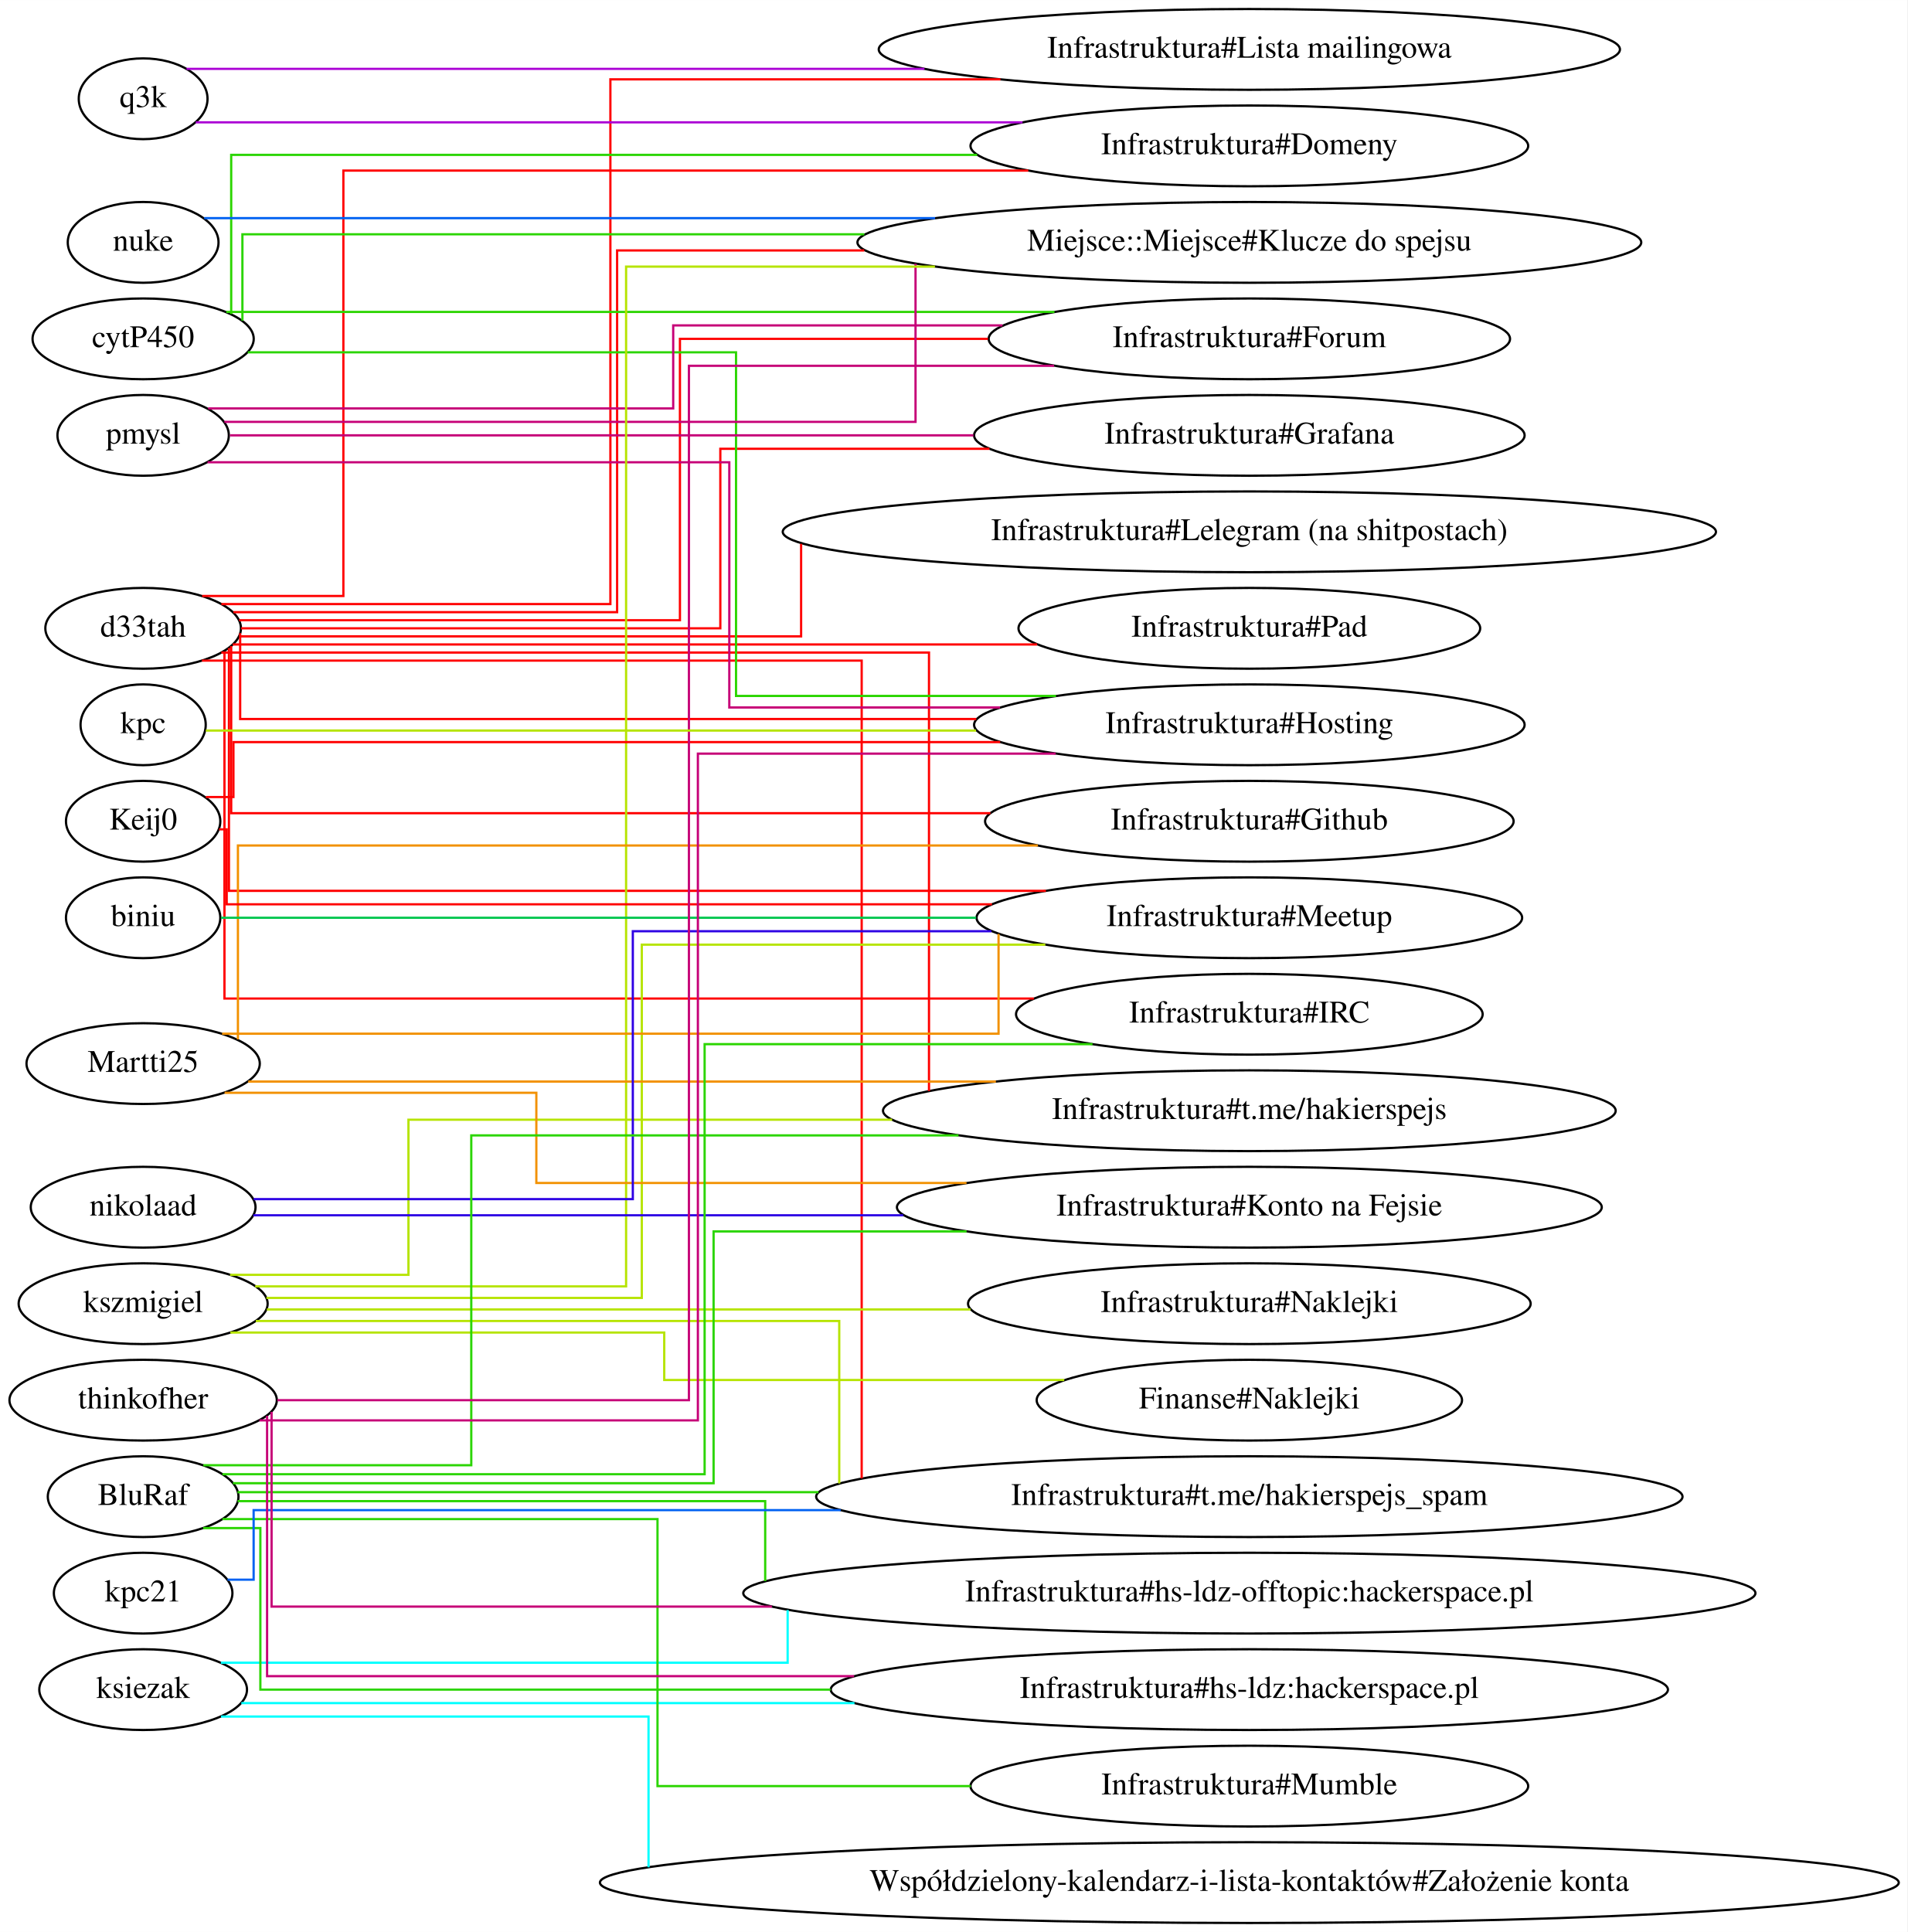
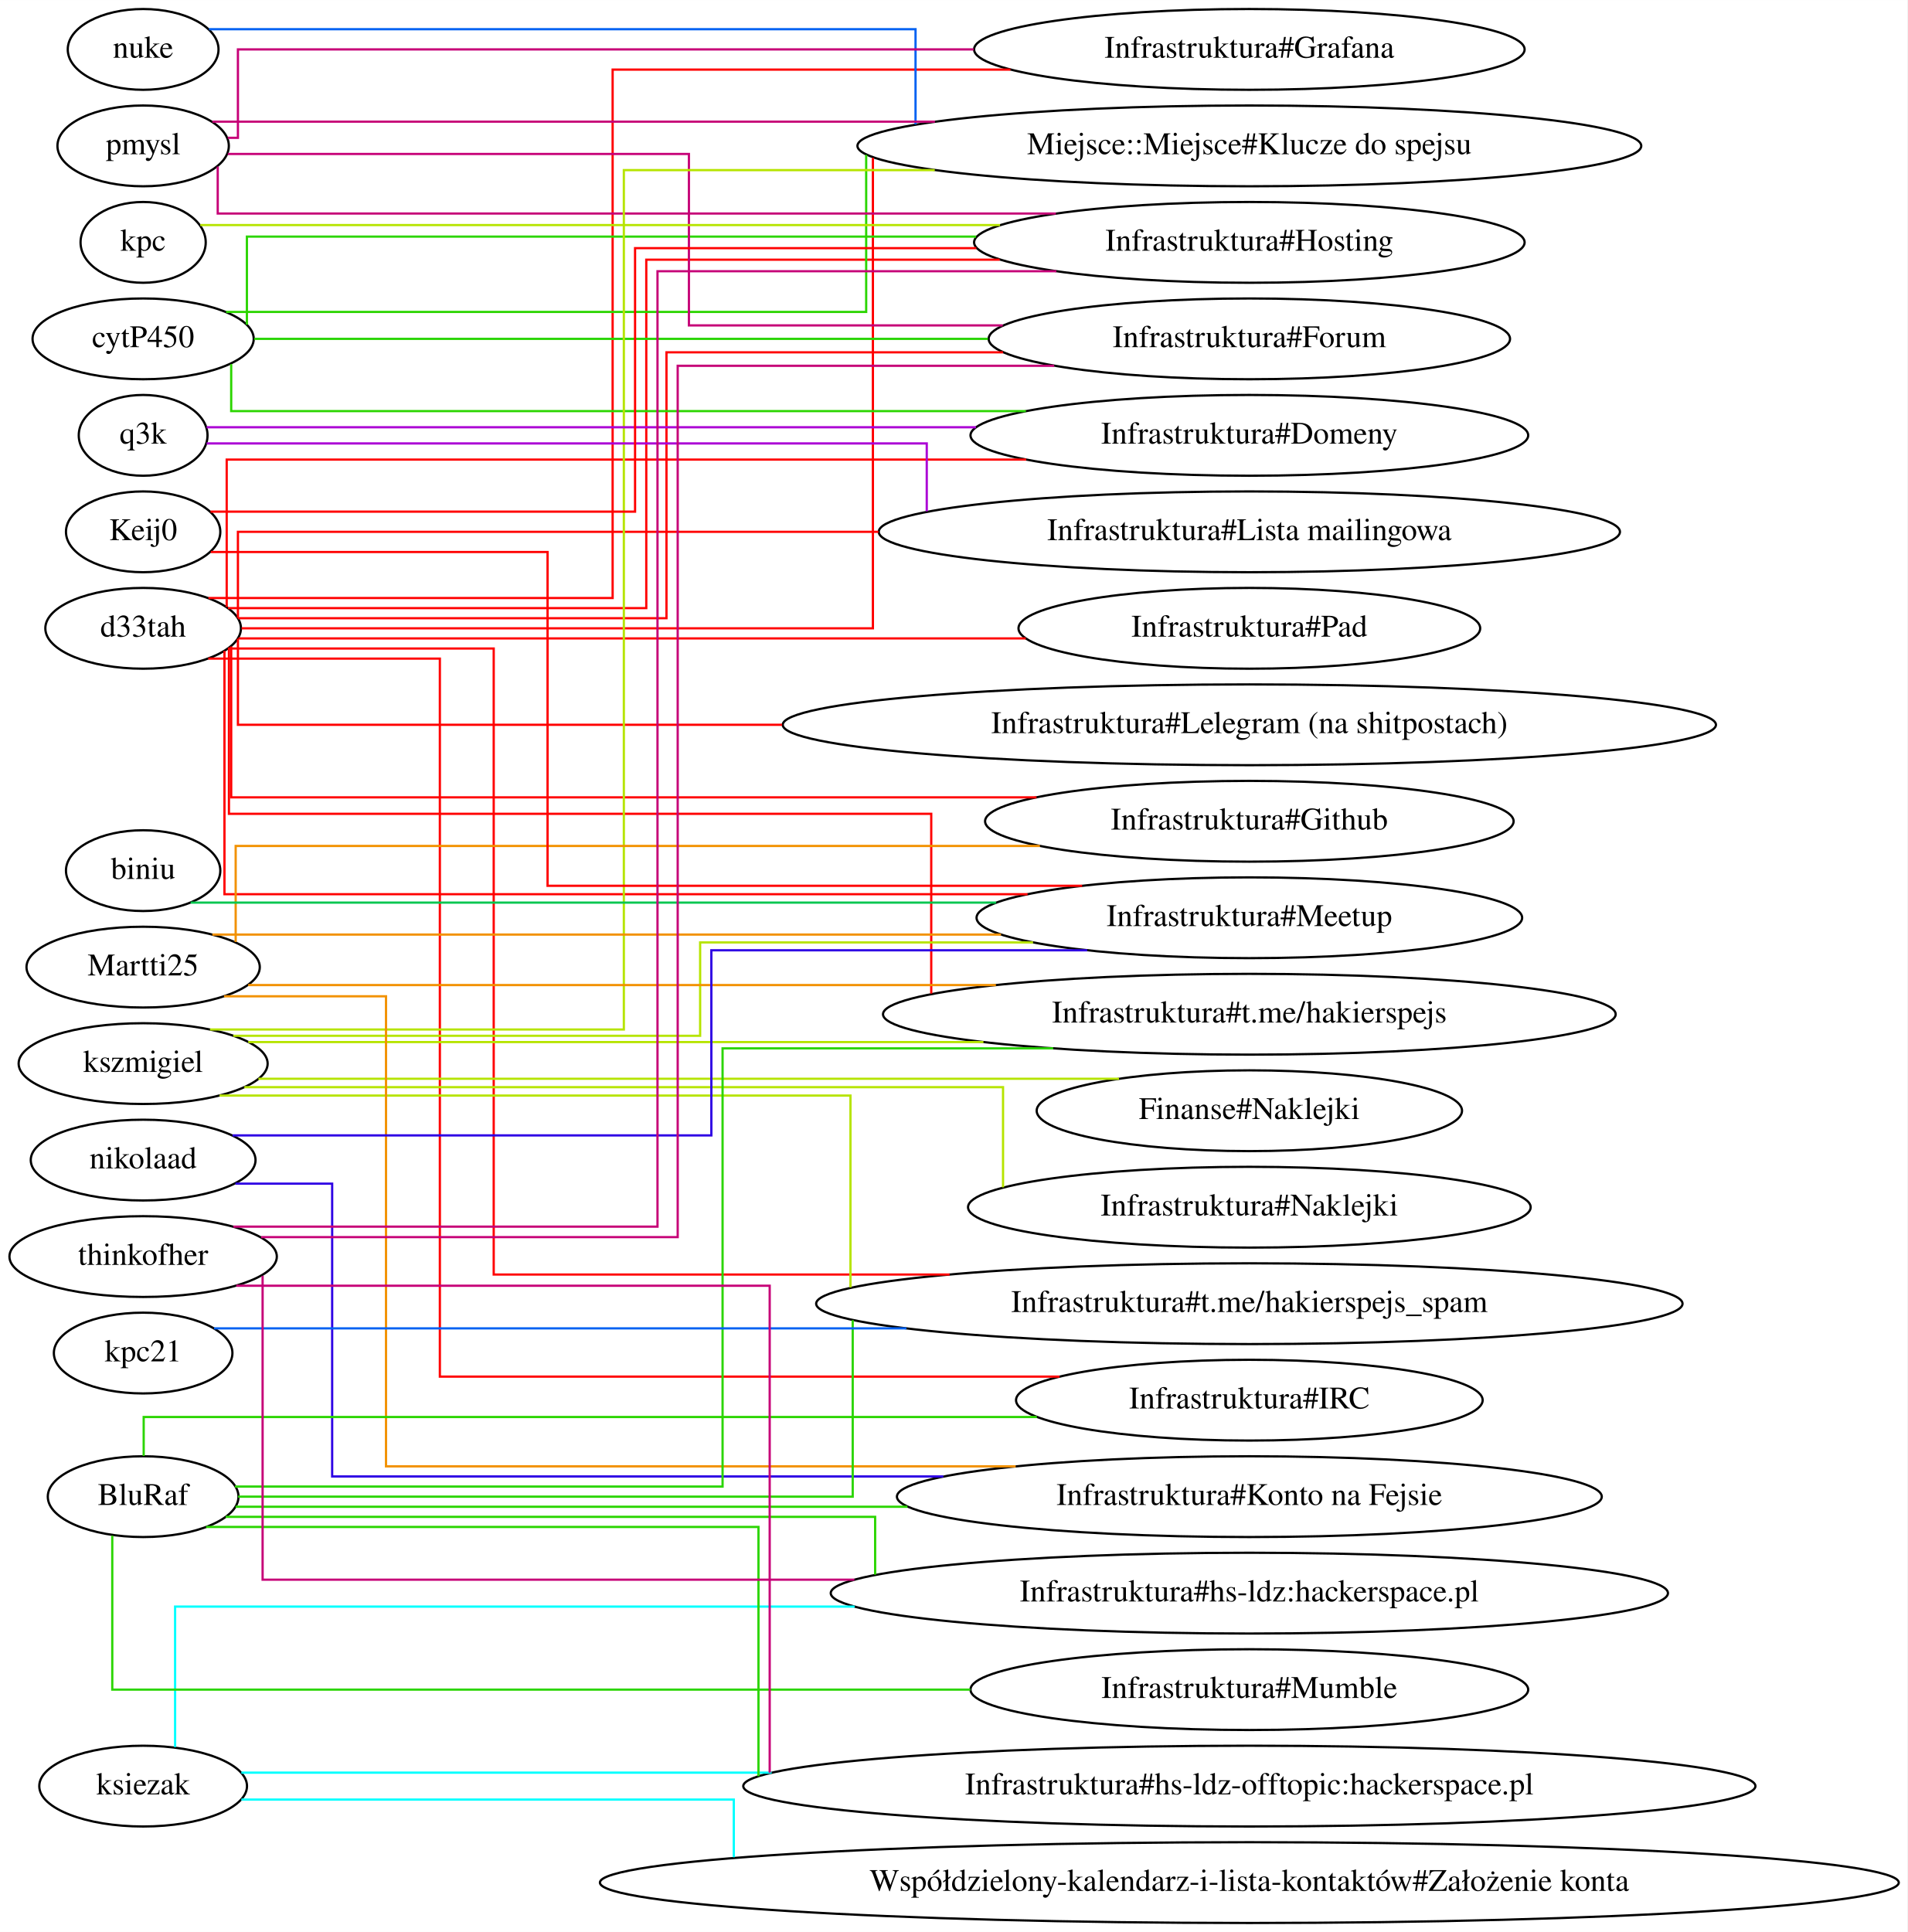
<svg xmlns="http://www.w3.org/2000/svg" width="850pt" height="861pt" viewBox="0.00 0.00 850.04 861.00">
  <g id="graph0" class="graph" transform="scale(1 1) rotate(0) translate(4 857)">
    <polygon fill="#ffffff" stroke="transparent" points="-4,4 -4,-857 846.038,-857 846.038,4 -4,4" />
    <g id="node1" class="node">
      <ellipse fill="none" stroke="#000000" cx="59.795" cy="-577" rx="43.592" ry="18" />
      <text text-anchor="middle" x="59.795" y="-573.3" font-family="Times,serif" font-size="14.00" fill="#000000">d33tah</text>
    </g>
    <g id="node2" class="node">
-       <ellipse fill="none" stroke="#000000" cx="552.814" cy="-835" rx="165.171" ry="18" />
-       <text text-anchor="middle" x="552.814" y="-831.3" font-family="Times,serif" font-size="14.00" fill="#000000">Infrastruktura#Lista mailingowa</text>
-     </g>
-     <g id="edge1" class="edge">
-       <path fill="none" stroke="#ff0000" d="M94.65,-587.8C153.932,-587.8 268.038,-587.8 268.038,-587.8 268.038,-587.8 268.038,-821.667 268.038,-821.667 268.038,-821.667 361.936,-821.667 441.897,-821.667" />
-     </g>
-     <g id="node3" class="node">
-       <ellipse fill="none" stroke="#000000" cx="552.814" cy="-362" rx="163.271" ry="18" />
-       <text text-anchor="middle" x="552.814" y="-358.3" font-family="Times,serif" font-size="14.00" fill="#000000">Infrastruktura#t.me/hakierspejs</text>
-     </g>
-     <g id="edge2" class="edge">
-       <path fill="none" stroke="#ff0000" d="M94.658,-566.2C183.248,-566.2 410.038,-566.2 410.038,-566.2 410.038,-566.2 410.038,-409.859 410.038,-370.774" />
-     </g>
-     <g id="node4" class="node">
-       <ellipse fill="none" stroke="#000000" cx="552.814" cy="-749" rx="174.669" ry="18" />
-       <text text-anchor="middle" x="552.814" y="-745.3" font-family="Times,serif" font-size="14.00" fill="#000000">Miejsce::Miejsce#Klucze do spejsu</text>
-     </g>
-     <g id="edge3" class="edge">
-       <path fill="none" stroke="#ff0000" d="M100.025,-584.2C161.315,-584.2 271.038,-584.2 271.038,-584.2 271.038,-584.2 271.038,-745.4 271.038,-745.4 271.038,-745.4 322.356,-745.4 381.19,-745.4" />
-     </g>
-     <g id="node5" class="node">
      <ellipse fill="none" stroke="#000000" cx="552.814" cy="-706" rx="116.18" ry="18" />
      <text text-anchor="middle" x="552.814" y="-702.3" font-family="Times,serif" font-size="14.00" fill="#000000">Infrastruktura#Forum</text>
    </g>
-     <g id="edge4" class="edge">
-       <path fill="none" stroke="#ff0000" d="M102.567,-580.6C171.381,-580.6 299.038,-580.6 299.038,-580.6 299.038,-580.6 299.038,-706 299.038,-706 299.038,-706 369.611,-706 436.324,-706" />
-     </g>
-     <g id="node6" class="node">
+     <g id="edge1" class="edge">
+       <path fill="none" stroke="#ff0000" d="M102.033,-581.5C169.248,-581.5 293.038,-581.5 293.038,-581.5 293.038,-581.5 293.038,-700 293.038,-700 293.038,-700 372.123,-700 443.022,-700" />
+     </g>
+     <g id="node3" class="node">
+       <ellipse fill="none" stroke="#000000" cx="552.814" cy="-620" rx="165.171" ry="18" />
+       <text text-anchor="middle" x="552.814" y="-616.3" font-family="Times,serif" font-size="14.00" fill="#000000">Infrastruktura#Lista mailingowa</text>
+     </g>
+     <g id="edge2" class="edge">
+       <path fill="none" stroke="#ff0000" d="M102.038,-581.602C102.038,-592.695 102.038,-620 102.038,-620 102.038,-620 258.87,-620 387.521,-620" />
+     </g>
+     <g id="node4" class="node">
      <ellipse fill="none" stroke="#000000" cx="552.814" cy="-448" rx="121.578" ry="18" />
      <text text-anchor="middle" x="552.814" y="-444.3" font-family="Times,serif" font-size="14.00" fill="#000000">Infrastruktura#Meetup</text>
    </g>
+     <g id="edge3" class="edge">
+       <path fill="none" stroke="#ff0000" d="M96.038,-566.897C96.038,-538.24 96.038,-458.5 96.038,-458.5 96.038,-458.5 319.671,-458.5 453.981,-458.5" />
+     </g>
+     <g id="node5" class="node">
+       <ellipse fill="none" stroke="#000000" cx="552.814" cy="-491" rx="117.779" ry="18" />
+       <text text-anchor="middle" x="552.814" y="-487.3" font-family="Times,serif" font-size="14.00" fill="#000000">Infrastruktura#Github</text>
+     </g>
+     <g id="edge4" class="edge">
+       <path fill="none" stroke="#ff0000" d="M99.038,-568.938C99.038,-549.504 99.038,-501.667 99.038,-501.667 99.038,-501.667 324.938,-501.667 457.964,-501.667" />
+     </g>
+     <g id="node6" class="node">
+       <ellipse fill="none" stroke="#000000" cx="552.814" cy="-835" rx="122.678" ry="18" />
+       <text text-anchor="middle" x="552.814" y="-831.3" font-family="Times,serif" font-size="14.00" fill="#000000">Infrastruktura#Grafana</text>
+     </g>
    <g id="edge5" class="edge">
-       <path fill="none" stroke="#ff0000" d="M98.038,-568.206C98.038,-540.996 98.038,-460 98.038,-460 98.038,-460 329.478,-460 462.149,-460" />
+       <path fill="none" stroke="#ff0000" d="M88.889,-590.5C146.383,-590.5 269.038,-590.5 269.038,-590.5 269.038,-590.5 269.038,-826 269.038,-826 269.038,-826 365.816,-826 446.339,-826" />
    </g>
    <g id="node7" class="node">
-       <ellipse fill="none" stroke="#000000" cx="552.814" cy="-405" rx="103.981" ry="18" />
-       <text text-anchor="middle" x="552.814" y="-401.3" font-family="Times,serif" font-size="14.00" fill="#000000">Infrastruktura#IRC</text>
+       <ellipse fill="none" stroke="#000000" cx="552.814" cy="-405" rx="163.271" ry="18" />
+       <text text-anchor="middle" x="552.814" y="-401.3" font-family="Times,serif" font-size="14.00" fill="#000000">Infrastruktura#t.me/hakierspejs</text>
    </g>
    <g id="edge6" class="edge">
-       <path fill="none" stroke="#ff0000" d="M96.038,-566.678C96.038,-530.556 96.038,-412 96.038,-412 96.038,-412 322.803,-412 456.78,-412" />
+       <path fill="none" stroke="#ff0000" d="M98.038,-568.153C98.038,-546.827 98.038,-494.333 98.038,-494.333 98.038,-494.333 411.038,-494.333 411.038,-494.333 411.038,-494.333 411.038,-437.048 411.038,-414.224" />
    </g>
    <g id="node8" class="node">
-       <ellipse fill="none" stroke="#000000" cx="552.814" cy="-620" rx="207.963" ry="18" />
-       <text text-anchor="middle" x="552.814" y="-616.3" font-family="Times,serif" font-size="14.00" fill="#000000">Infrastruktura#Lelegram (na shitpostach)</text>
+       <ellipse fill="none" stroke="#000000" cx="552.814" cy="-749" rx="122.678" ry="18" />
+       <text text-anchor="middle" x="552.814" y="-745.3" font-family="Times,serif" font-size="14.00" fill="#000000">Infrastruktura#Hosting</text>
    </g>
    <g id="edge7" class="edge">
-       <path fill="none" stroke="#ff0000" d="M102.749,-573.4C184.2,-573.4 353.038,-573.4 353.038,-573.4 353.038,-573.4 353.038,-602.414 353.038,-614.654" />
+       <path fill="none" stroke="#ff0000" d="M97.581,-586C161.489,-586 284.038,-586 284.038,-586 284.038,-586 284.038,-741.286 284.038,-741.286 284.038,-741.286 367.61,-741.286 441.552,-741.286" />
    </g>
    <g id="node9" class="node">
+       <ellipse fill="none" stroke="#000000" cx="552.814" cy="-233" rx="103.981" ry="18" />
+       <text text-anchor="middle" x="552.814" y="-229.3" font-family="Times,serif" font-size="14.00" fill="#000000">Infrastruktura#IRC</text>
+     </g>
+     <g id="edge8" class="edge">
+       <path fill="none" stroke="#ff0000" d="M88.816,-563.5C127.744,-563.5 192.038,-563.5 192.038,-563.5 192.038,-563.5 192.038,-243.5 192.038,-243.5 192.038,-243.5 361.593,-243.5 468.228,-243.5" />
+     </g>
+     <g id="node10" class="node">
+       <ellipse fill="none" stroke="#000000" cx="552.814" cy="-792" rx="174.669" ry="18" />
+       <text text-anchor="middle" x="552.814" y="-788.3" font-family="Times,serif" font-size="14.00" fill="#000000">Miejsce::Miejsce#Klucze do spejsu</text>
+     </g>
+     <g id="edge9" class="edge">
+       <path fill="none" stroke="#ff0000" d="M103.659,-577C192.436,-577 385.038,-577 385.038,-577 385.038,-577 385.038,-753.577 385.038,-786.685" />
+     </g>
+     <g id="node11" class="node">
+       <ellipse fill="none" stroke="#000000" cx="552.814" cy="-276" rx="193.066" ry="18" />
+       <text text-anchor="middle" x="552.814" y="-272.3" font-family="Times,serif" font-size="14.00" fill="#000000">Infrastruktura#t.me/hakierspejs_spam</text>
+     </g>
+     <g id="edge10" class="edge">
+       <path fill="none" stroke="#ff0000" d="M97.617,-568C143.857,-568 216.038,-568 216.038,-568 216.038,-568 216.038,-289 216.038,-289 216.038,-289 325.202,-289 419.227,-289" />
+     </g>
+     <g id="node12" class="node">
      <ellipse fill="none" stroke="#000000" cx="552.814" cy="-577" rx="102.882" ry="18" />
      <text text-anchor="middle" x="552.814" y="-573.3" font-family="Times,serif" font-size="14.00" fill="#000000">Infrastruktura#Pad</text>
    </g>
-     <g id="edge8" class="edge">
-       <path fill="none" stroke="#ff0000" d="M99.723,-569.8C177.206,-569.8 349.847,-569.8 458.24,-569.8" />
-     </g>
-     <g id="node10" class="node">
-       <ellipse fill="none" stroke="#000000" cx="552.814" cy="-663" rx="122.678" ry="18" />
-       <text text-anchor="middle" x="552.814" y="-659.3" font-family="Times,serif" font-size="14.00" fill="#000000">Infrastruktura#Grafana</text>
-     </g>
-     <g id="edge9" class="edge">
-       <path fill="none" stroke="#ff0000" d="M103.433,-577C176.825,-577 317.038,-577 317.038,-577 317.038,-577 317.038,-657 317.038,-657 317.038,-657 377.372,-657 436.998,-657" />
-     </g>
-     <g id="node11" class="node">
-       <ellipse fill="none" stroke="#000000" cx="552.814" cy="-190" rx="193.066" ry="18" />
-       <text text-anchor="middle" x="552.814" y="-186.3" font-family="Times,serif" font-size="14.00" fill="#000000">Infrastruktura#t.me/hakierspejs_spam</text>
-     </g>
-     <g id="edge10" class="edge">
-       <path fill="none" stroke="#ff0000" d="M86.002,-562.6C162.485,-562.6 380.038,-562.6 380.038,-562.6 380.038,-562.6 380.038,-252.618 380.038,-198.129" />
-     </g>
-     <g id="node12" class="node">
-       <ellipse fill="none" stroke="#000000" cx="552.814" cy="-491" rx="117.779" ry="18" />
-       <text text-anchor="middle" x="552.814" y="-487.3" font-family="Times,serif" font-size="14.00" fill="#000000">Infrastruktura#Github</text>
-     </g>
    <g id="edge11" class="edge">
-       <path fill="none" stroke="#ff0000" d="M99.038,-569.099C99.038,-548.475 99.038,-494.6 99.038,-494.6 99.038,-494.6 302.987,-494.6 437.427,-494.6" />
+       <path fill="none" stroke="#ff0000" d="M102.256,-572.5C179.685,-572.5 345.726,-572.5 453.174,-572.5" />
    </g>
    <g id="node13" class="node">
-       <ellipse fill="none" stroke="#000000" cx="552.814" cy="-792" rx="124.278" ry="18" />
-       <text text-anchor="middle" x="552.814" y="-788.3" font-family="Times,serif" font-size="14.00" fill="#000000">Infrastruktura#Domeny</text>
+       <ellipse fill="none" stroke="#000000" cx="552.814" cy="-534" rx="207.963" ry="18" />
+       <text text-anchor="middle" x="552.814" y="-530.3" font-family="Times,serif" font-size="14.00" fill="#000000">Infrastruktura#Lelegram (na shitpostach)</text>
    </g>
    <g id="edge12" class="edge">
-       <path fill="none" stroke="#ff0000" d="M86.088,-591.4C112.412,-591.4 149.038,-591.4 149.038,-591.4 149.038,-591.4 149.038,-781 149.038,-781 149.038,-781 334.769,-781 454.297,-781" />
+       <path fill="none" stroke="#ff0000" d="M102.038,-572.398C102.038,-561.305 102.038,-534 102.038,-534 102.038,-534 226.468,-534 344.579,-534" />
    </g>
    <g id="node14" class="node">
-       <ellipse fill="none" stroke="#000000" cx="552.814" cy="-534" rx="122.678" ry="18" />
-       <text text-anchor="middle" x="552.814" y="-530.3" font-family="Times,serif" font-size="14.00" fill="#000000">Infrastruktura#Hosting</text>
+       <ellipse fill="none" stroke="#000000" cx="552.814" cy="-663" rx="124.278" ry="18" />
+       <text text-anchor="middle" x="552.814" y="-659.3" font-family="Times,serif" font-size="14.00" fill="#000000">Infrastruktura#Domeny</text>
    </g>
    <g id="edge13" class="edge">
-       <path fill="none" stroke="#ff0000" d="M103.038,-574.826C103.038,-566.429 103.038,-536.571 103.038,-536.571 103.038,-536.571 297.895,-536.571 431.098,-536.571" />
+       <path fill="none" stroke="#ff0000" d="M97.038,-586.524C97.038,-606.759 97.038,-652.2 97.038,-652.2 97.038,-652.2 319.248,-652.2 453.355,-652.2" />
    </g>
    <g id="node15" class="node">
      <ellipse fill="none" stroke="#000000" cx="59.795" cy="-706" rx="49.291" ry="18" />
      <text text-anchor="middle" x="59.795" y="-702.3" font-family="Times,serif" font-size="14.00" fill="#000000">cytP450</text>
    </g>
+     <g id="edge14" class="edge">
+       <path fill="none" stroke="#2bd500" d="M109.325,-706C185.205,-706 332.344,-706 436.291,-706" />
+     </g>
+     <g id="edge17" class="edge">
+       <path fill="none" stroke="#2bd500" d="M106.038,-712.337C106.038,-724.858 106.038,-751.571 106.038,-751.571 106.038,-751.571 298.735,-751.571 431.026,-751.571" />
+     </g>
+     <g id="edge16" class="edge">
+       <path fill="none" stroke="#2bd500" d="M96.76,-718C181.403,-718 382.038,-718 382.038,-718 382.038,-718 382.038,-772.651 382.038,-788.021" />
+     </g>
    <g id="edge15" class="edge">
-       <path fill="none" stroke="#2bd500" d="M104.038,-714.117C104.038,-727.468 104.038,-752.6 104.038,-752.6 104.038,-752.6 254.539,-752.6 381.23,-752.6" />
-     </g>
-     <g id="edge14" class="edge">
-       <path fill="none" stroke="#2bd500" d="M96.851,-718C174.67,-718 356.895,-718 465.955,-718" />
-     </g>
-     <g id="edge16" class="edge">
-       <path fill="none" stroke="#2bd500" d="M99.038,-717.059C99.038,-739.441 99.038,-788 99.038,-788 99.038,-788 297.089,-788 431.508,-788" />
-     </g>
-     <g id="edge17" class="edge">
-       <path fill="none" stroke="#2bd500" d="M106.428,-700C182.287,-700 324.038,-700 324.038,-700 324.038,-700 324.038,-546.857 324.038,-546.857 324.038,-546.857 401.798,-546.857 466.649,-546.857" />
+       <path fill="none" stroke="#2bd500" d="M99.038,-694.738C99.038,-685.452 99.038,-673.8 99.038,-673.8 99.038,-673.8 319.654,-673.8 453.231,-673.8" />
    </g>
    <g id="node16" class="node">
-       <ellipse fill="none" stroke="#000000" cx="59.795" cy="-749" rx="33.595" ry="18" />
-       <text text-anchor="middle" x="59.795" y="-745.3" font-family="Times,serif" font-size="14.00" fill="#000000">nuke</text>
+       <ellipse fill="none" stroke="#000000" cx="59.795" cy="-835" rx="33.595" ry="18" />
+       <text text-anchor="middle" x="59.795" y="-831.3" font-family="Times,serif" font-size="14.00" fill="#000000">nuke</text>
    </g>
    <g id="edge18" class="edge">
-       <path fill="none" stroke="#0061f2" d="M87.004,-759.8C147.968,-759.8 299.076,-759.8 412.776,-759.8" />
+       <path fill="none" stroke="#0061f2" d="M89.145,-844C172.392,-844 404.038,-844 404.038,-844 404.038,-844 404.038,-816.55 404.038,-801.538" />
    </g>
    <g id="node17" class="node">
-       <ellipse fill="none" stroke="#000000" cx="59.795" cy="-663" rx="38.194" ry="18" />
-       <text text-anchor="middle" x="59.795" y="-659.3" font-family="Times,serif" font-size="14.00" fill="#000000">pmysl</text>
+       <ellipse fill="none" stroke="#000000" cx="59.795" cy="-792" rx="38.194" ry="18" />
+       <text text-anchor="middle" x="59.795" y="-788.3" font-family="Times,serif" font-size="14.00" fill="#000000">pmysl</text>
+     </g>
+     <g id="edge19" class="edge">
+       <path fill="none" stroke="#c60077" d="M97.535,-788.4C165.857,-788.4 303.038,-788.4 303.038,-788.4 303.038,-788.4 303.038,-712 303.038,-712 303.038,-712 375.883,-712 442.895,-712" />
+     </g>
+     <g id="edge20" class="edge">
+       <path fill="none" stroke="#c60077" d="M97.517,-795.6C100.295,-795.6 102.038,-795.6 102.038,-795.6 102.038,-795.6 102.038,-835 102.038,-835 102.038,-835 296.46,-835 429.935,-835" />
+     </g>
+     <g id="edge22" class="edge">
+       <path fill="none" stroke="#c60077" d="M93.038,-782.792C93.038,-773.928 93.038,-761.857 93.038,-761.857 93.038,-761.857 333.472,-761.857 466.603,-761.857" />
    </g>
    <g id="edge21" class="edge">
-       <path fill="none" stroke="#c60077" d="M95.984,-669C184.367,-669 404.038,-669 404.038,-669 404.038,-669 404.038,-718.318 404.038,-739.509" />
-     </g>
-     <g id="edge19" class="edge">
-       <path fill="none" stroke="#c60077" d="M88.763,-675C151.847,-675 296.038,-675 296.038,-675 296.038,-675 296.038,-712 296.038,-712 296.038,-712 373.107,-712 442.8,-712" />
-     </g>
-     <g id="edge20" class="edge">
-       <path fill="none" stroke="#c60077" d="M98.481,-663C168.965,-663 321.052,-663 429.845,-663" />
-     </g>
-     <g id="edge22" class="edge">
-       <path fill="none" stroke="#c60077" d="M88.5,-651C156.363,-651 321.038,-651 321.038,-651 321.038,-651 321.038,-541.714 321.038,-541.714 321.038,-541.714 382.194,-541.714 441.678,-541.714" />
+       <path fill="none" stroke="#c60077" d="M90.635,-802.8C153.772,-802.8 301.192,-802.8 412.686,-802.8" />
    </g>
    <g id="node18" class="node">
-       <ellipse fill="none" stroke="#000000" cx="59.795" cy="-276" rx="55.491" ry="18" />
-       <text text-anchor="middle" x="59.795" y="-272.3" font-family="Times,serif" font-size="14.00" fill="#000000">kszmigiel</text>
+       <ellipse fill="none" stroke="#000000" cx="59.795" cy="-383" rx="55.491" ry="18" />
+       <text text-anchor="middle" x="59.795" y="-379.3" font-family="Times,serif" font-size="14.00" fill="#000000">kszmigiel</text>
+     </g>
+     <g id="edge24" class="edge">
+       <path fill="none" stroke="#b6e400" d="M99.955,-395.4C170.213,-395.4 308.038,-395.4 308.038,-395.4 308.038,-395.4 308.038,-437 308.038,-437 308.038,-437 387.926,-437 456.423,-437" />
+     </g>
+     <g id="edge26" class="edge">
+       <path fill="none" stroke="#b6e400" d="M106.621,-392.6C181.194,-392.6 329.226,-392.6 434.308,-392.6" />
    </g>
    <g id="edge28" class="edge">
-       <path fill="none" stroke="#b6e400" d="M98.512,-288.857C132.997,-288.857 178.038,-288.857 178.038,-288.857 178.038,-288.857 178.038,-358 178.038,-358 178.038,-358 291.529,-358 393.603,-358" />
+       <path fill="none" stroke="#b6e400" d="M89.584,-398.2C148.452,-398.2 274.038,-398.2 274.038,-398.2 274.038,-398.2 274.038,-781.2 274.038,-781.2 274.038,-781.2 343.189,-781.2 412.609,-781.2" />
    </g>
    <g id="edge27" class="edge">
-       <path fill="none" stroke="#b6e400" d="M109.717,-283.714C173.302,-283.714 275.038,-283.714 275.038,-283.714 275.038,-283.714 275.038,-738.2 275.038,-738.2 275.038,-738.2 343.671,-738.2 412.705,-738.2" />
-     </g>
-     <g id="edge24" class="edge">
-       <path fill="none" stroke="#b6e400" d="M114.731,-278.571C180.544,-278.571 282.038,-278.571 282.038,-278.571 282.038,-278.571 282.038,-436 282.038,-436 282.038,-436 383.233,-436 461.896,-436" />
-     </g>
-     <g id="edge26" class="edge">
-       <path fill="none" stroke="#b6e400" d="M109.986,-268.286C197.791,-268.286 370.038,-268.286 370.038,-268.286 370.038,-268.286 370.038,-214.09 370.038,-195.884" />
+       <path fill="none" stroke="#b6e400" d="M93.831,-368.75C175.346,-368.75 375.038,-368.75 375.038,-368.75 375.038,-368.75 375.038,-305.143 375.038,-283.278" />
    </g>
    <g id="node19" class="node">
-       <ellipse fill="none" stroke="#000000" cx="552.814" cy="-276" rx="125.378" ry="18" />
-       <text text-anchor="middle" x="552.814" y="-272.3" font-family="Times,serif" font-size="14.00" fill="#000000">Infrastruktura#Naklejki</text>
+       <ellipse fill="none" stroke="#000000" cx="552.814" cy="-362" rx="94.783" ry="18" />
+       <text text-anchor="middle" x="552.814" y="-358.3" font-family="Times,serif" font-size="14.00" fill="#000000">Finanse#Naklejki</text>
    </g>
    <g id="edge23" class="edge">
-       <path fill="none" stroke="#b6e400" d="M114.915,-273.429C190.297,-273.429 327.681,-273.429 428.529,-273.429" />
+       <path fill="none" stroke="#b6e400" d="M111.161,-376.25C203.647,-376.25 397.577,-376.25 494.737,-376.25" />
    </g>
    <g id="node20" class="node">
-       <ellipse fill="none" stroke="#000000" cx="552.814" cy="-233" rx="94.783" ry="18" />
-       <text text-anchor="middle" x="552.814" y="-229.3" font-family="Times,serif" font-size="14.00" fill="#000000">Finanse#Naklejki</text>
+       <ellipse fill="none" stroke="#000000" cx="552.814" cy="-319" rx="125.378" ry="18" />
+       <text text-anchor="middle" x="552.814" y="-315.3" font-family="Times,serif" font-size="14.00" fill="#000000">Infrastruktura#Naklejki</text>
    </g>
    <g id="edge25" class="edge">
-       <path fill="none" stroke="#b6e400" d="M98.667,-263.143C164.781,-263.143 292.038,-263.143 292.038,-263.143 292.038,-263.143 292.038,-242 292.038,-242 292.038,-242 393.904,-242 470.303,-242" />
+       <path fill="none" stroke="#b6e400" d="M104.885,-372.5C206.192,-372.5 443.038,-372.5 443.038,-372.5 443.038,-372.5 443.038,-343.03 443.038,-327.834" />
    </g>
    <g id="node21" class="node">
-       <ellipse fill="none" stroke="#000000" cx="59.795" cy="-104" rx="46.292" ry="18" />
-       <text text-anchor="middle" x="59.795" y="-100.3" font-family="Times,serif" font-size="14.00" fill="#000000">ksiezak</text>
+       <ellipse fill="none" stroke="#000000" cx="59.795" cy="-61" rx="46.292" ry="18" />
+       <text text-anchor="middle" x="59.795" y="-57.3" font-family="Times,serif" font-size="14.00" fill="#000000">ksiezak</text>
    </g>
    <g id="node22" class="node">
+       <ellipse fill="none" stroke="#000000" cx="552.814" cy="-61" rx="225.56" ry="18" />
+       <text text-anchor="middle" x="552.814" y="-57.3" font-family="Times,serif" font-size="14.00" fill="#000000">Infrastruktura#hs-ldz-offtopic:hackerspace.pl</text>
+     </g>
+     <g id="edge29" class="edge">
+       <path fill="none" stroke="#00ffff" d="M103.547,-67C157.043,-67 251.414,-67 339.9,-67" />
+     </g>
+     <g id="node23" class="node">
      <ellipse fill="none" stroke="#000000" cx="552.814" cy="-18" rx="289.449" ry="18" />
      <text text-anchor="middle" x="552.814" y="-14.3" font-family="Times,serif" font-size="14.00" fill="#000000">Współdzielony-kalendarz-i-lista-kontaktów#Założenie konta</text>
    </g>
-     <g id="edge29" class="edge">
-       <path fill="none" stroke="#00ffff" d="M94.495,-92C157.678,-92 285.038,-92 285.038,-92 285.038,-92 285.038,-43.148 285.038,-24.829" />
-     </g>
-     <g id="node23" class="node">
-       <ellipse fill="none" stroke="#000000" cx="552.814" cy="-147" rx="225.56" ry="18" />
-       <text text-anchor="middle" x="552.814" y="-143.3" font-family="Times,serif" font-size="14.00" fill="#000000">Infrastruktura#hs-ldz-offtopic:hackerspace.pl</text>
-     </g>
    <g id="edge30" class="edge">
-       <path fill="none" stroke="#00ffff" d="M94.443,-116C170.841,-116 347.038,-116 347.038,-116 347.038,-116 347.038,-130.321 347.038,-139.496" />
+       <path fill="none" stroke="#00ffff" d="M103.559,-55C178.414,-55 323.038,-55 323.038,-55 323.038,-55 323.038,-40.183 323.038,-29.302" />
    </g>
    <g id="node24" class="node">
-       <ellipse fill="none" stroke="#000000" cx="552.814" cy="-104" rx="186.567" ry="18" />
-       <text text-anchor="middle" x="552.814" y="-100.3" font-family="Times,serif" font-size="14.00" fill="#000000">Infrastruktura#hs-ldz:hackerspace.pl</text>
+       <ellipse fill="none" stroke="#000000" cx="552.814" cy="-147" rx="186.567" ry="18" />
+       <text text-anchor="middle" x="552.814" y="-143.3" font-family="Times,serif" font-size="14.00" fill="#000000">Infrastruktura#hs-ldz:hackerspace.pl</text>
    </g>
    <g id="edge31" class="edge">
-       <path fill="none" stroke="#00ffff" d="M103.547,-98C164.584,-98 278.833,-98 376.84,-98" />
+       <path fill="none" stroke="#00ffff" d="M74.038,-78.359C74.038,-101.888 74.038,-141 74.038,-141 74.038,-141 240.336,-141 376.915,-141" />
    </g>
    <g id="node25" class="node">
-       <ellipse fill="none" stroke="#000000" cx="59.795" cy="-813" rx="28.695" ry="18" />
-       <text text-anchor="middle" x="59.795" y="-809.3" font-family="Times,serif" font-size="14.00" fill="#000000">q3k</text>
+       <ellipse fill="none" stroke="#000000" cx="59.795" cy="-663" rx="28.695" ry="18" />
+       <text text-anchor="middle" x="59.795" y="-659.3" font-family="Times,serif" font-size="14.00" fill="#000000">q3k</text>
    </g>
    <g id="edge32" class="edge">
-       <path fill="none" stroke="#ab00d5" d="M79.122,-826.333C133.154,-826.333 289.575,-826.333 408.012,-826.333" />
+       <path fill="none" stroke="#ab00d5" d="M88.079,-659.4C171.222,-659.4 409.038,-659.4 409.038,-659.4 409.038,-659.4 409.038,-640.777 409.038,-629.138" />
    </g>
    <g id="edge33" class="edge">
-       <path fill="none" stroke="#ab00d5" d="M83.242,-802.5C148.354,-802.5 334.301,-802.5 451.726,-802.5" />
+       <path fill="none" stroke="#ab00d5" d="M88.072,-666.6C153.087,-666.6 316.401,-666.6 430.963,-666.6" />
    </g>
    <g id="node26" class="node">
-       <ellipse fill="none" stroke="#000000" cx="59.795" cy="-383" rx="51.991" ry="18" />
-       <text text-anchor="middle" x="59.795" y="-379.3" font-family="Times,serif" font-size="14.00" fill="#000000">Martti25</text>
+       <ellipse fill="none" stroke="#000000" cx="59.795" cy="-426" rx="51.991" ry="18" />
+       <text text-anchor="middle" x="59.795" y="-422.3" font-family="Times,serif" font-size="14.00" fill="#000000">Martti25</text>
+     </g>
+     <g id="edge35" class="edge">
+       <path fill="none" stroke="#f29100" d="M90.635,-440.5C159.517,-440.5 328.716,-440.5 442.136,-440.5" />
+     </g>
+     <g id="edge34" class="edge">
+       <path fill="none" stroke="#f29100" d="M101.038,-437.189C101.038,-453.006 101.038,-480 101.038,-480 101.038,-480 327.19,-480 459.479,-480" />
    </g>
    <g id="edge36" class="edge">
-       <path fill="none" stroke="#f29100" d="M106.621,-375C182.516,-375 334.497,-375 439.856,-375" />
-     </g>
-     <g id="edge34" class="edge">
-       <path fill="none" stroke="#f29100" d="M94.978,-396.333C189.358,-396.333 441.038,-396.333 441.038,-396.333 441.038,-396.333 441.038,-426.619 441.038,-440.816" />
-     </g>
-     <g id="edge35" class="edge">
-       <path fill="none" stroke="#f29100" d="M102.038,-393.774C102.038,-419.081 102.038,-480.2 102.038,-480.2 102.038,-480.2 326.445,-480.2 458.591,-480.2" />
+       <path fill="none" stroke="#f29100" d="M106.621,-418C182.516,-418 334.497,-418 439.856,-418" />
    </g>
    <g id="node27" class="node">
-       <ellipse fill="none" stroke="#000000" cx="552.814" cy="-319" rx="157.072" ry="18" />
-       <text text-anchor="middle" x="552.814" y="-315.3" font-family="Times,serif" font-size="14.00" fill="#000000">Infrastruktura#Konto na Fejsie</text>
+       <ellipse fill="none" stroke="#000000" cx="552.814" cy="-190" rx="157.072" ry="18" />
+       <text text-anchor="middle" x="552.814" y="-186.3" font-family="Times,serif" font-size="14.00" fill="#000000">Infrastruktura#Konto na Fejsie</text>
    </g>
    <g id="edge37" class="edge">
-       <path fill="none" stroke="#f29100" d="M96.105,-370C147.435,-370 235.038,-370 235.038,-370 235.038,-370 235.038,-329.8 235.038,-329.8 235.038,-329.8 338.043,-329.8 426.764,-329.8" />
+       <path fill="none" stroke="#f29100" d="M95.838,-413C127.326,-413 168.038,-413 168.038,-413 168.038,-413 168.038,-203.5 168.038,-203.5 168.038,-203.5 334.735,-203.5 448.688,-203.5" />
    </g>
    <g id="node28" class="node">
-       <ellipse fill="none" stroke="#000000" cx="59.795" cy="-448" rx="34.394" ry="18" />
-       <text text-anchor="middle" x="59.795" y="-444.3" font-family="Times,serif" font-size="14.00" fill="#000000">biniu</text>
+       <ellipse fill="none" stroke="#000000" cx="59.795" cy="-469" rx="34.394" ry="18" />
+       <text text-anchor="middle" x="59.795" y="-465.3" font-family="Times,serif" font-size="14.00" fill="#000000">biniu</text>
    </g>
    <g id="edge38" class="edge">
-       <path fill="none" stroke="#00c64f" d="M94.463,-448C163.286,-448 320.086,-448 431.067,-448" />
+       <path fill="none" stroke="#00c64f" d="M80.979,-454.75C141.894,-454.75 320.771,-454.75 439.937,-454.75" />
    </g>
    <g id="node29" class="node">
-       <ellipse fill="none" stroke="#000000" cx="59.795" cy="-319" rx="50.091" ry="18" />
-       <text text-anchor="middle" x="59.795" y="-315.3" font-family="Times,serif" font-size="14.00" fill="#000000">nikolaad</text>
+       <ellipse fill="none" stroke="#000000" cx="59.795" cy="-340" rx="50.091" ry="18" />
+       <text text-anchor="middle" x="59.795" y="-336.3" font-family="Times,serif" font-size="14.00" fill="#000000">nikolaad</text>
    </g>
    <g id="edge39" class="edge">
-       <path fill="none" stroke="#2e00e4" d="M109.045,-322.6C173.413,-322.6 278.038,-322.6 278.038,-322.6 278.038,-322.6 278.038,-442 278.038,-442 278.038,-442 362.581,-442 437.876,-442" />
+       <path fill="none" stroke="#2e00e4" d="M99.643,-351C170.959,-351 313.038,-351 313.038,-351 313.038,-351 313.038,-433.5 313.038,-433.5 313.038,-433.5 409.948,-433.5 480.548,-433.5" />
    </g>
    <g id="edge40" class="edge">
-       <path fill="none" stroke="#2e00e4" d="M108.87,-315.4C175.849,-315.4 298.95,-315.4 398.563,-315.4" />
+       <path fill="none" stroke="#2e00e4" d="M100.929,-329.5C122.314,-329.5 144.038,-329.5 144.038,-329.5 144.038,-329.5 144.038,-199 144.038,-199 144.038,-199 297.539,-199 416.413,-199" />
    </g>
    <g id="node30" class="node">
-       <ellipse fill="none" stroke="#000000" cx="59.795" cy="-491" rx="34.394" ry="18" />
-       <text text-anchor="middle" x="59.795" y="-487.3" font-family="Times,serif" font-size="14.00" fill="#000000">Keij0</text>
+       <ellipse fill="none" stroke="#000000" cx="59.795" cy="-620" rx="34.394" ry="18" />
+       <text text-anchor="middle" x="59.795" y="-616.3" font-family="Times,serif" font-size="14.00" fill="#000000">Keij0</text>
    </g>
    <g id="edge41" class="edge">
-       <path fill="none" stroke="#ff0000" d="M93.601,-487.4C95.729,-487.4 97.038,-487.4 97.038,-487.4 97.038,-487.4 97.038,-454 97.038,-454 97.038,-454 303.082,-454 438.096,-454" />
+       <path fill="none" stroke="#ff0000" d="M89.963,-611C141.274,-611 240.038,-611 240.038,-611 240.038,-611 240.038,-462.25 240.038,-462.25 240.038,-462.25 385.781,-462.25 478.293,-462.25" />
    </g>
    <g id="edge42" class="edge">
-       <path fill="none" stroke="#ff0000" d="M87.745,-501.8C94.612,-501.8 100.038,-501.8 100.038,-501.8 100.038,-501.8 100.038,-526.286 100.038,-526.286 100.038,-526.286 307.709,-526.286 441.762,-526.286" />
+       <path fill="none" stroke="#ff0000" d="M89.82,-629C149.865,-629 279.038,-629 279.038,-629 279.038,-629 279.038,-746.429 279.038,-746.429 279.038,-746.429 358.019,-746.429 431.137,-746.429" />
    </g>
    <g id="node31" class="node">
      <ellipse fill="none" stroke="#000000" cx="59.795" cy="-190" rx="42.494" ry="18" />
      <text text-anchor="middle" x="59.795" y="-186.3" font-family="Times,serif" font-size="14.00" fill="#000000">BluRaf</text>
    </g>
+     <g id="edge44" class="edge">
+       <path fill="none" stroke="#2bd500" d="M100.714,-194.5C173.532,-194.5 318.038,-194.5 318.038,-194.5 318.038,-194.5 318.038,-389.8 318.038,-389.8 318.038,-389.8 398.642,-389.8 465.392,-389.8" />
+     </g>
+     <g id="edge45" class="edge">
+       <path fill="none" stroke="#2bd500" d="M60.038,-208.166C60.038,-216.9 60.038,-225.5 60.038,-225.5 60.038,-225.5 314.953,-225.5 458.093,-225.5" />
+     </g>
+     <g id="edge46" class="edge">
+       <path fill="none" stroke="#2bd500" d="M102.117,-190C188.29,-190 376.038,-190 376.038,-190 376.038,-190 376.038,-247.87 376.038,-268.668" />
+     </g>
    <g id="edge48" class="edge">
-       <path fill="none" stroke="#2bd500" d="M86.618,-204C128.837,-204 206.038,-204 206.038,-204 206.038,-204 206.038,-351 206.038,-351 206.038,-351 324.697,-351 423.194,-351" />
-     </g>
-     <g id="edge44" class="edge">
-       <path fill="none" stroke="#2bd500" d="M95.118,-200C164.097,-200 310.038,-200 310.038,-200 310.038,-200 310.038,-391.667 310.038,-391.667 310.038,-391.667 411.198,-391.667 482.919,-391.667" />
+       <path fill="none" stroke="#2bd500" d="M87.855,-176.5C157.75,-176.5 334.038,-176.5 334.038,-176.5 334.038,-176.5 334.038,-86.484 334.038,-65.387" />
+     </g>
+     <g id="edge49" class="edge">
+       <path fill="none" stroke="#2bd500" d="M96.585,-181C181.906,-181 386.038,-181 386.038,-181 386.038,-181 386.038,-165.293 386.038,-155.231" />
+     </g>
+     <g id="edge43" class="edge">
+       <path fill="none" stroke="#2bd500" d="M100.981,-185.5C166.187,-185.5 296.453,-185.5 400.429,-185.5" />
+     </g>
+     <g id="node32" class="node">
+       <ellipse fill="none" stroke="#000000" cx="552.814" cy="-104" rx="124.278" ry="18" />
+       <text text-anchor="middle" x="552.814" y="-100.3" font-family="Times,serif" font-size="14.00" fill="#000000">Infrastruktura#Mumble</text>
    </g>
    <g id="edge47" class="edge">
-       <path fill="none" stroke="#2bd500" d="M101.829,-192C159.172,-192 265.677,-192 360.791,-192" />
-     </g>
-     <g id="edge46" class="edge">
-       <path fill="none" stroke="#2bd500" d="M101.902,-188C179.46,-188 337.038,-188 337.038,-188 337.038,-188 337.038,-163.474 337.038,-152.36" />
-     </g>
-     <g id="edge45" class="edge">
-       <path fill="none" stroke="#2bd500" d="M86.529,-176C99.382,-176 112.038,-176 112.038,-176 112.038,-176 112.038,-104 112.038,-104 112.038,-104 245.989,-104 366.205,-104" />
-     </g>
-     <g id="edge49" class="edge">
-       <path fill="none" stroke="#2bd500" d="M99.8,-196C171.398,-196 314.038,-196 314.038,-196 314.038,-196 314.038,-308.2 314.038,-308.2 314.038,-308.2 369.384,-308.2 426.783,-308.2" />
-     </g>
-     <g id="node32" class="node">
-       <ellipse fill="none" stroke="#000000" cx="552.814" cy="-61" rx="124.278" ry="18" />
-       <text text-anchor="middle" x="552.814" y="-57.3" font-family="Times,serif" font-size="14.00" fill="#000000">Infrastruktura#Mumble</text>
-     </g>
-     <g id="edge43" class="edge">
-       <path fill="none" stroke="#2bd500" d="M95.112,-180C159.416,-180 289.038,-180 289.038,-180 289.038,-180 289.038,-61 289.038,-61 289.038,-61 360.235,-61 428.65,-61" />
+       <path fill="none" stroke="#2bd500" d="M46.038,-172.597C46.038,-147.467 46.038,-104 46.038,-104 46.038,-104 278.477,-104 428.518,-104" />
    </g>
    <g id="node33" class="node">
-       <ellipse fill="none" stroke="#000000" cx="59.795" cy="-147" rx="39.794" ry="18" />
-       <text text-anchor="middle" x="59.795" y="-143.3" font-family="Times,serif" font-size="14.00" fill="#000000">kpc21</text>
+       <ellipse fill="none" stroke="#000000" cx="59.795" cy="-254" rx="39.794" ry="18" />
+       <text text-anchor="middle" x="59.795" y="-250.3" font-family="Times,serif" font-size="14.00" fill="#000000">kpc21</text>
    </g>
    <g id="edge50" class="edge">
-       <path fill="none" stroke="#0061f2" d="M97.368,-153C104.108,-153 109.038,-153 109.038,-153 109.038,-153 109.038,-184 109.038,-184 109.038,-184 248.235,-184 370.712,-184" />
+       <path fill="none" stroke="#0061f2" d="M91.385,-265C152.54,-265 290.701,-265 399.995,-265" />
    </g>
    <g id="node34" class="node">
-       <ellipse fill="none" stroke="#000000" cx="59.795" cy="-233" rx="59.59" ry="18" />
-       <text text-anchor="middle" x="59.795" y="-229.3" font-family="Times,serif" font-size="14.00" fill="#000000">thinkofher</text>
+       <ellipse fill="none" stroke="#000000" cx="59.795" cy="-297" rx="59.59" ry="18" />
+       <text text-anchor="middle" x="59.795" y="-293.3" font-family="Times,serif" font-size="14.00" fill="#000000">thinkofher</text>
    </g>
    <g id="edge51" class="edge">
-       <path fill="none" stroke="#c60077" d="M119.61,-233C191.632,-233 303.038,-233 303.038,-233 303.038,-233 303.038,-694 303.038,-694 303.038,-694 393.72,-694 465.805,-694" />
+       <path fill="none" stroke="#c60077" d="M112.373,-305.667C182.533,-305.667 298.038,-305.667 298.038,-305.667 298.038,-305.667 298.038,-694 298.038,-694 298.038,-694 392.04,-694 465.847,-694" />
    </g>
    <g id="edge54" class="edge">
-       <path fill="none" stroke="#c60077" d="M111.625,-224C184.125,-224 307.038,-224 307.038,-224 307.038,-224 307.038,-521.143 307.038,-521.143 307.038,-521.143 395.69,-521.143 466.508,-521.143" />
+       <path fill="none" stroke="#c60077" d="M99.988,-310.333C165.734,-310.333 289.038,-310.333 289.038,-310.333 289.038,-310.333 289.038,-736.143 289.038,-736.143 289.038,-736.143 389.834,-736.143 466.809,-736.143" />
    </g>
    <g id="edge52" class="edge">
-       <path fill="none" stroke="#c60077" d="M117.038,-227.79C117.038,-208.328 117.038,-141 117.038,-141 117.038,-141 229.413,-141 340.032,-141" />
+       <path fill="none" stroke="#c60077" d="M101.299,-284C179.087,-284 339.038,-284 339.038,-284 339.038,-284 339.038,-102.428 339.038,-66.965" />
    </g>
    <g id="edge53" class="edge">
-       <path fill="none" stroke="#c60077" d="M115.038,-226.035C115.038,-200.015 115.038,-110 115.038,-110 115.038,-110 255,-110 376.646,-110" />
+       <path fill="none" stroke="#c60077" d="M113.038,-288.423C113.038,-257.423 113.038,-153 113.038,-153 113.038,-153 254.369,-153 376.791,-153" />
    </g>
    <g id="node35" class="node">
-       <ellipse fill="none" stroke="#000000" cx="59.795" cy="-534" rx="27.895" ry="18" />
-       <text text-anchor="middle" x="59.795" y="-530.3" font-family="Times,serif" font-size="14.00" fill="#000000">kpc</text>
+       <ellipse fill="none" stroke="#000000" cx="59.795" cy="-749" rx="27.895" ry="18" />
+       <text text-anchor="middle" x="59.795" y="-745.3" font-family="Times,serif" font-size="14.00" fill="#000000">kpc</text>
    </g>
    <g id="edge55" class="edge">
-       <path fill="none" stroke="#b6e400" d="M87.714,-531.429C152.491,-531.429 316.219,-531.429 430.993,-531.429" />
+       <path fill="none" stroke="#b6e400" d="M85.263,-756.714C150.234,-756.714 325.223,-756.714 441.715,-756.714" />
    </g>
  </g>
</svg>
